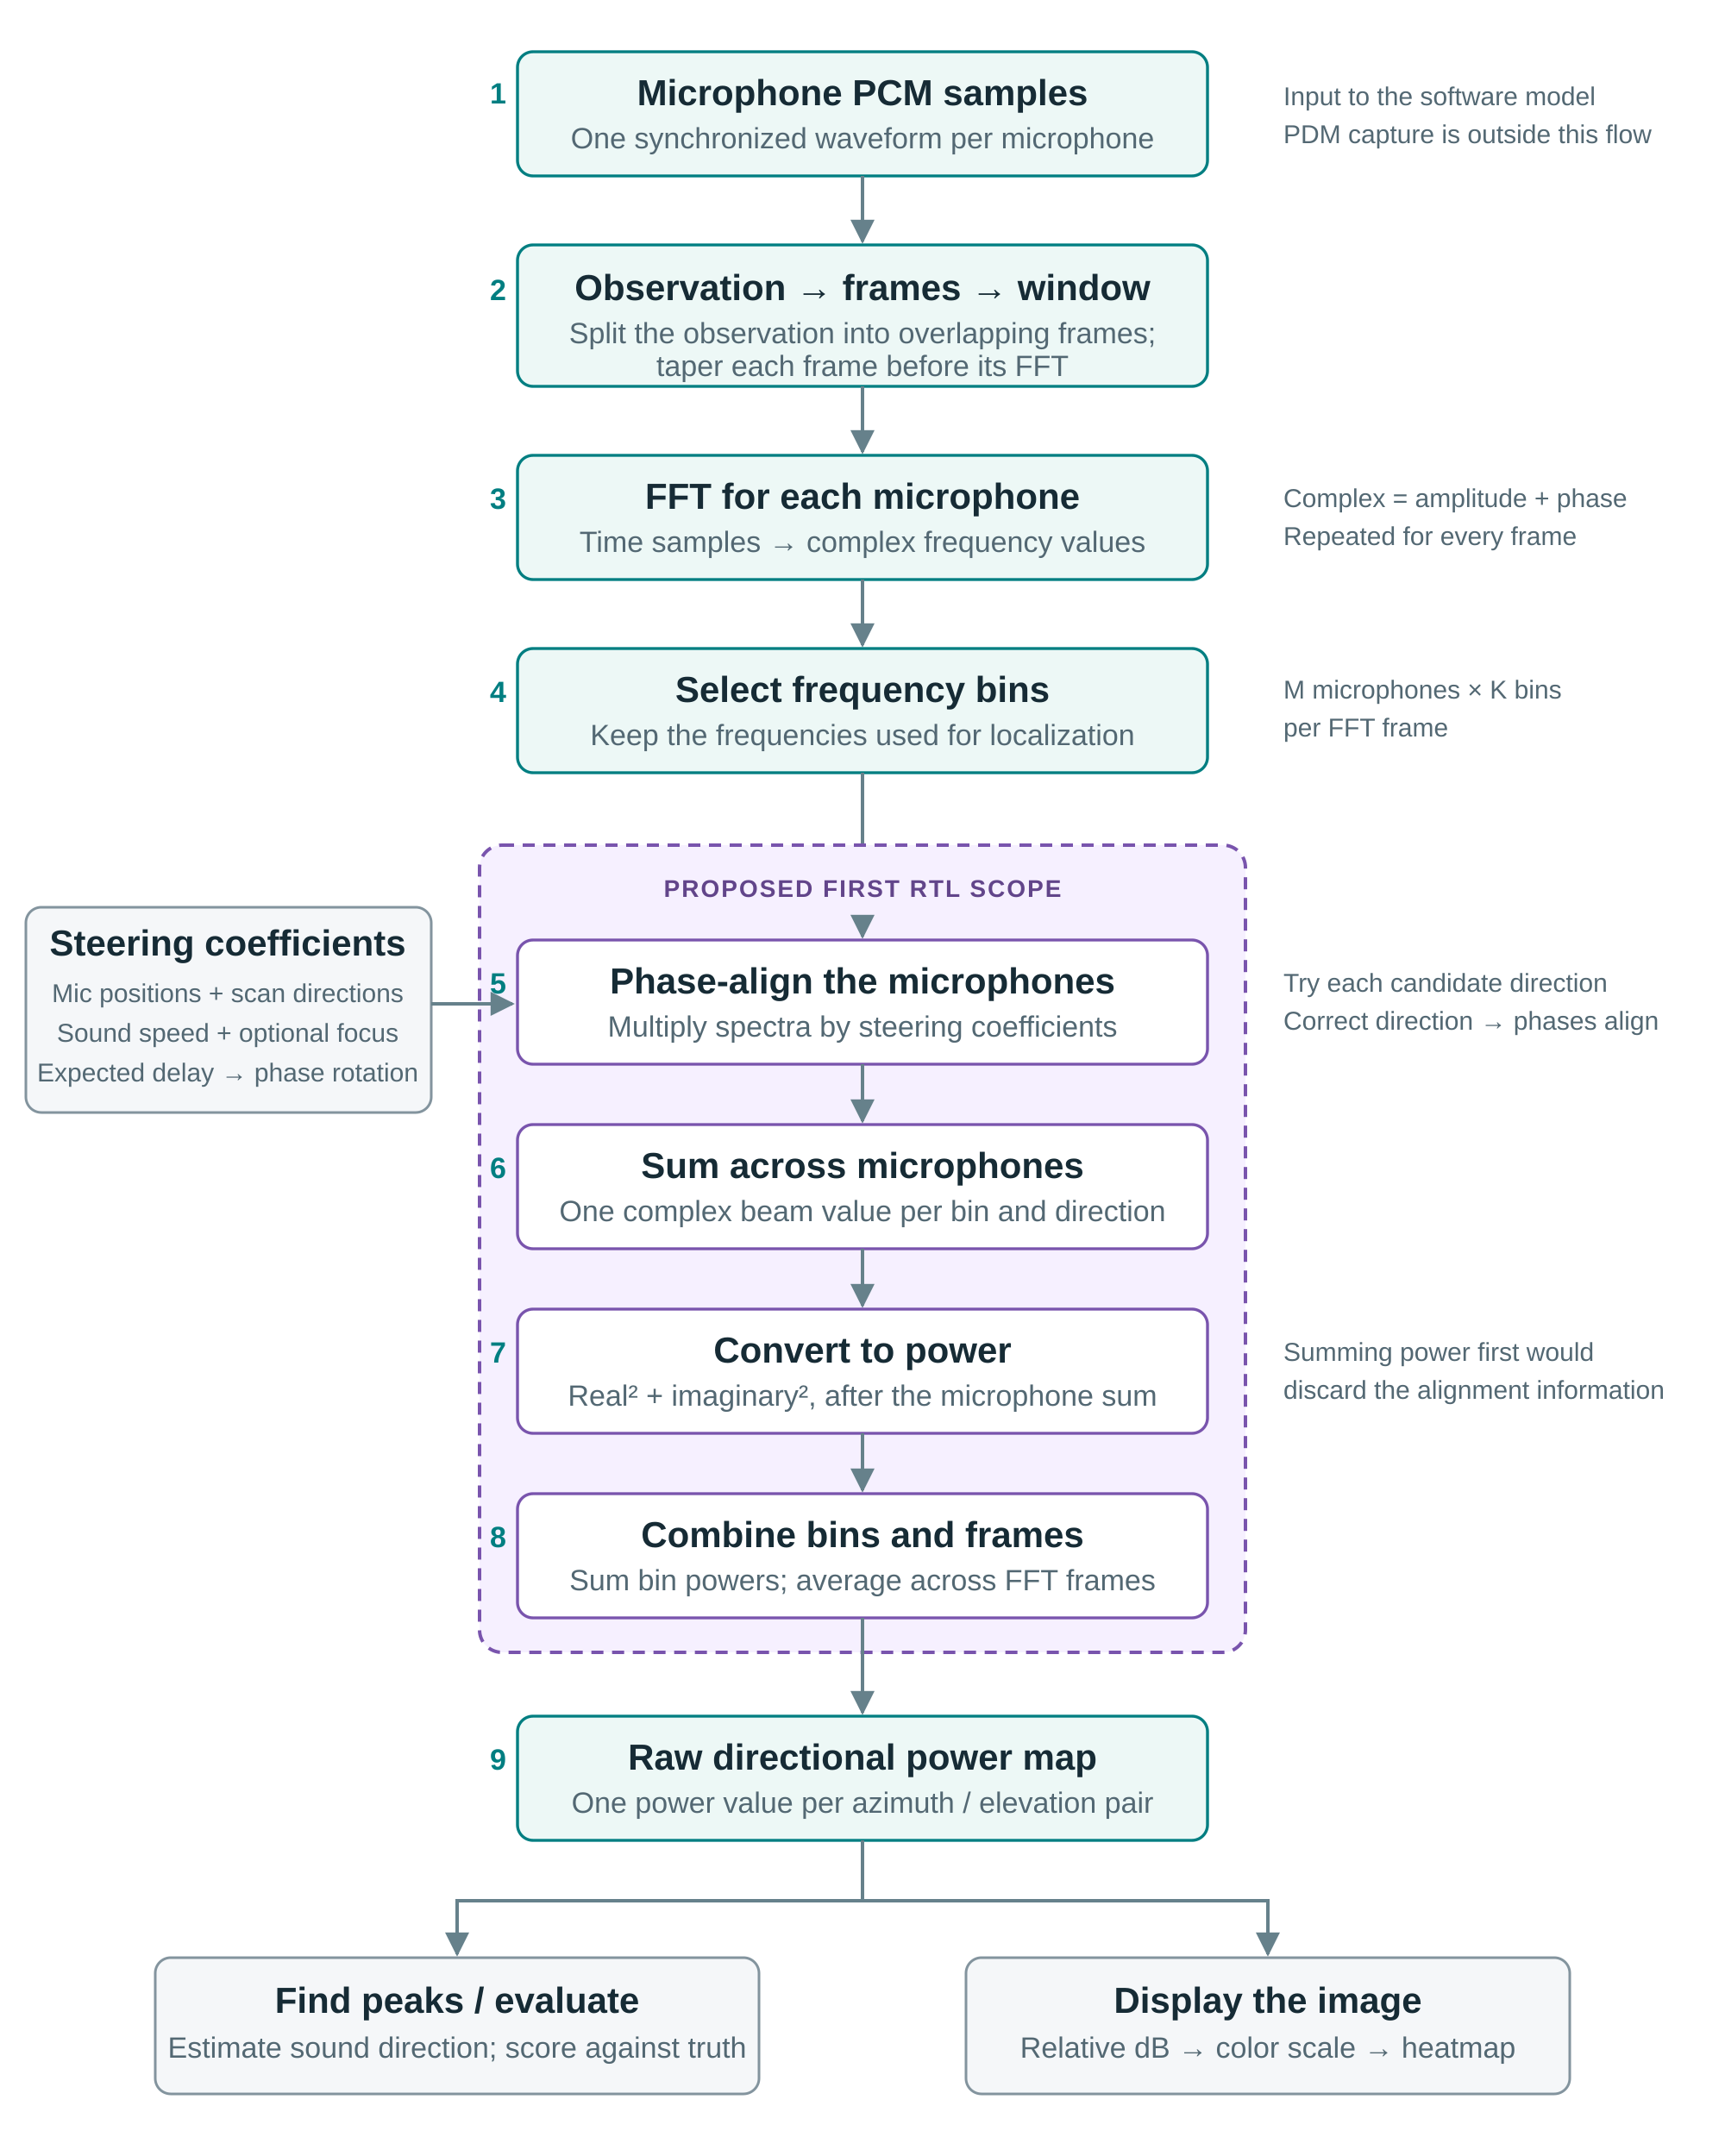
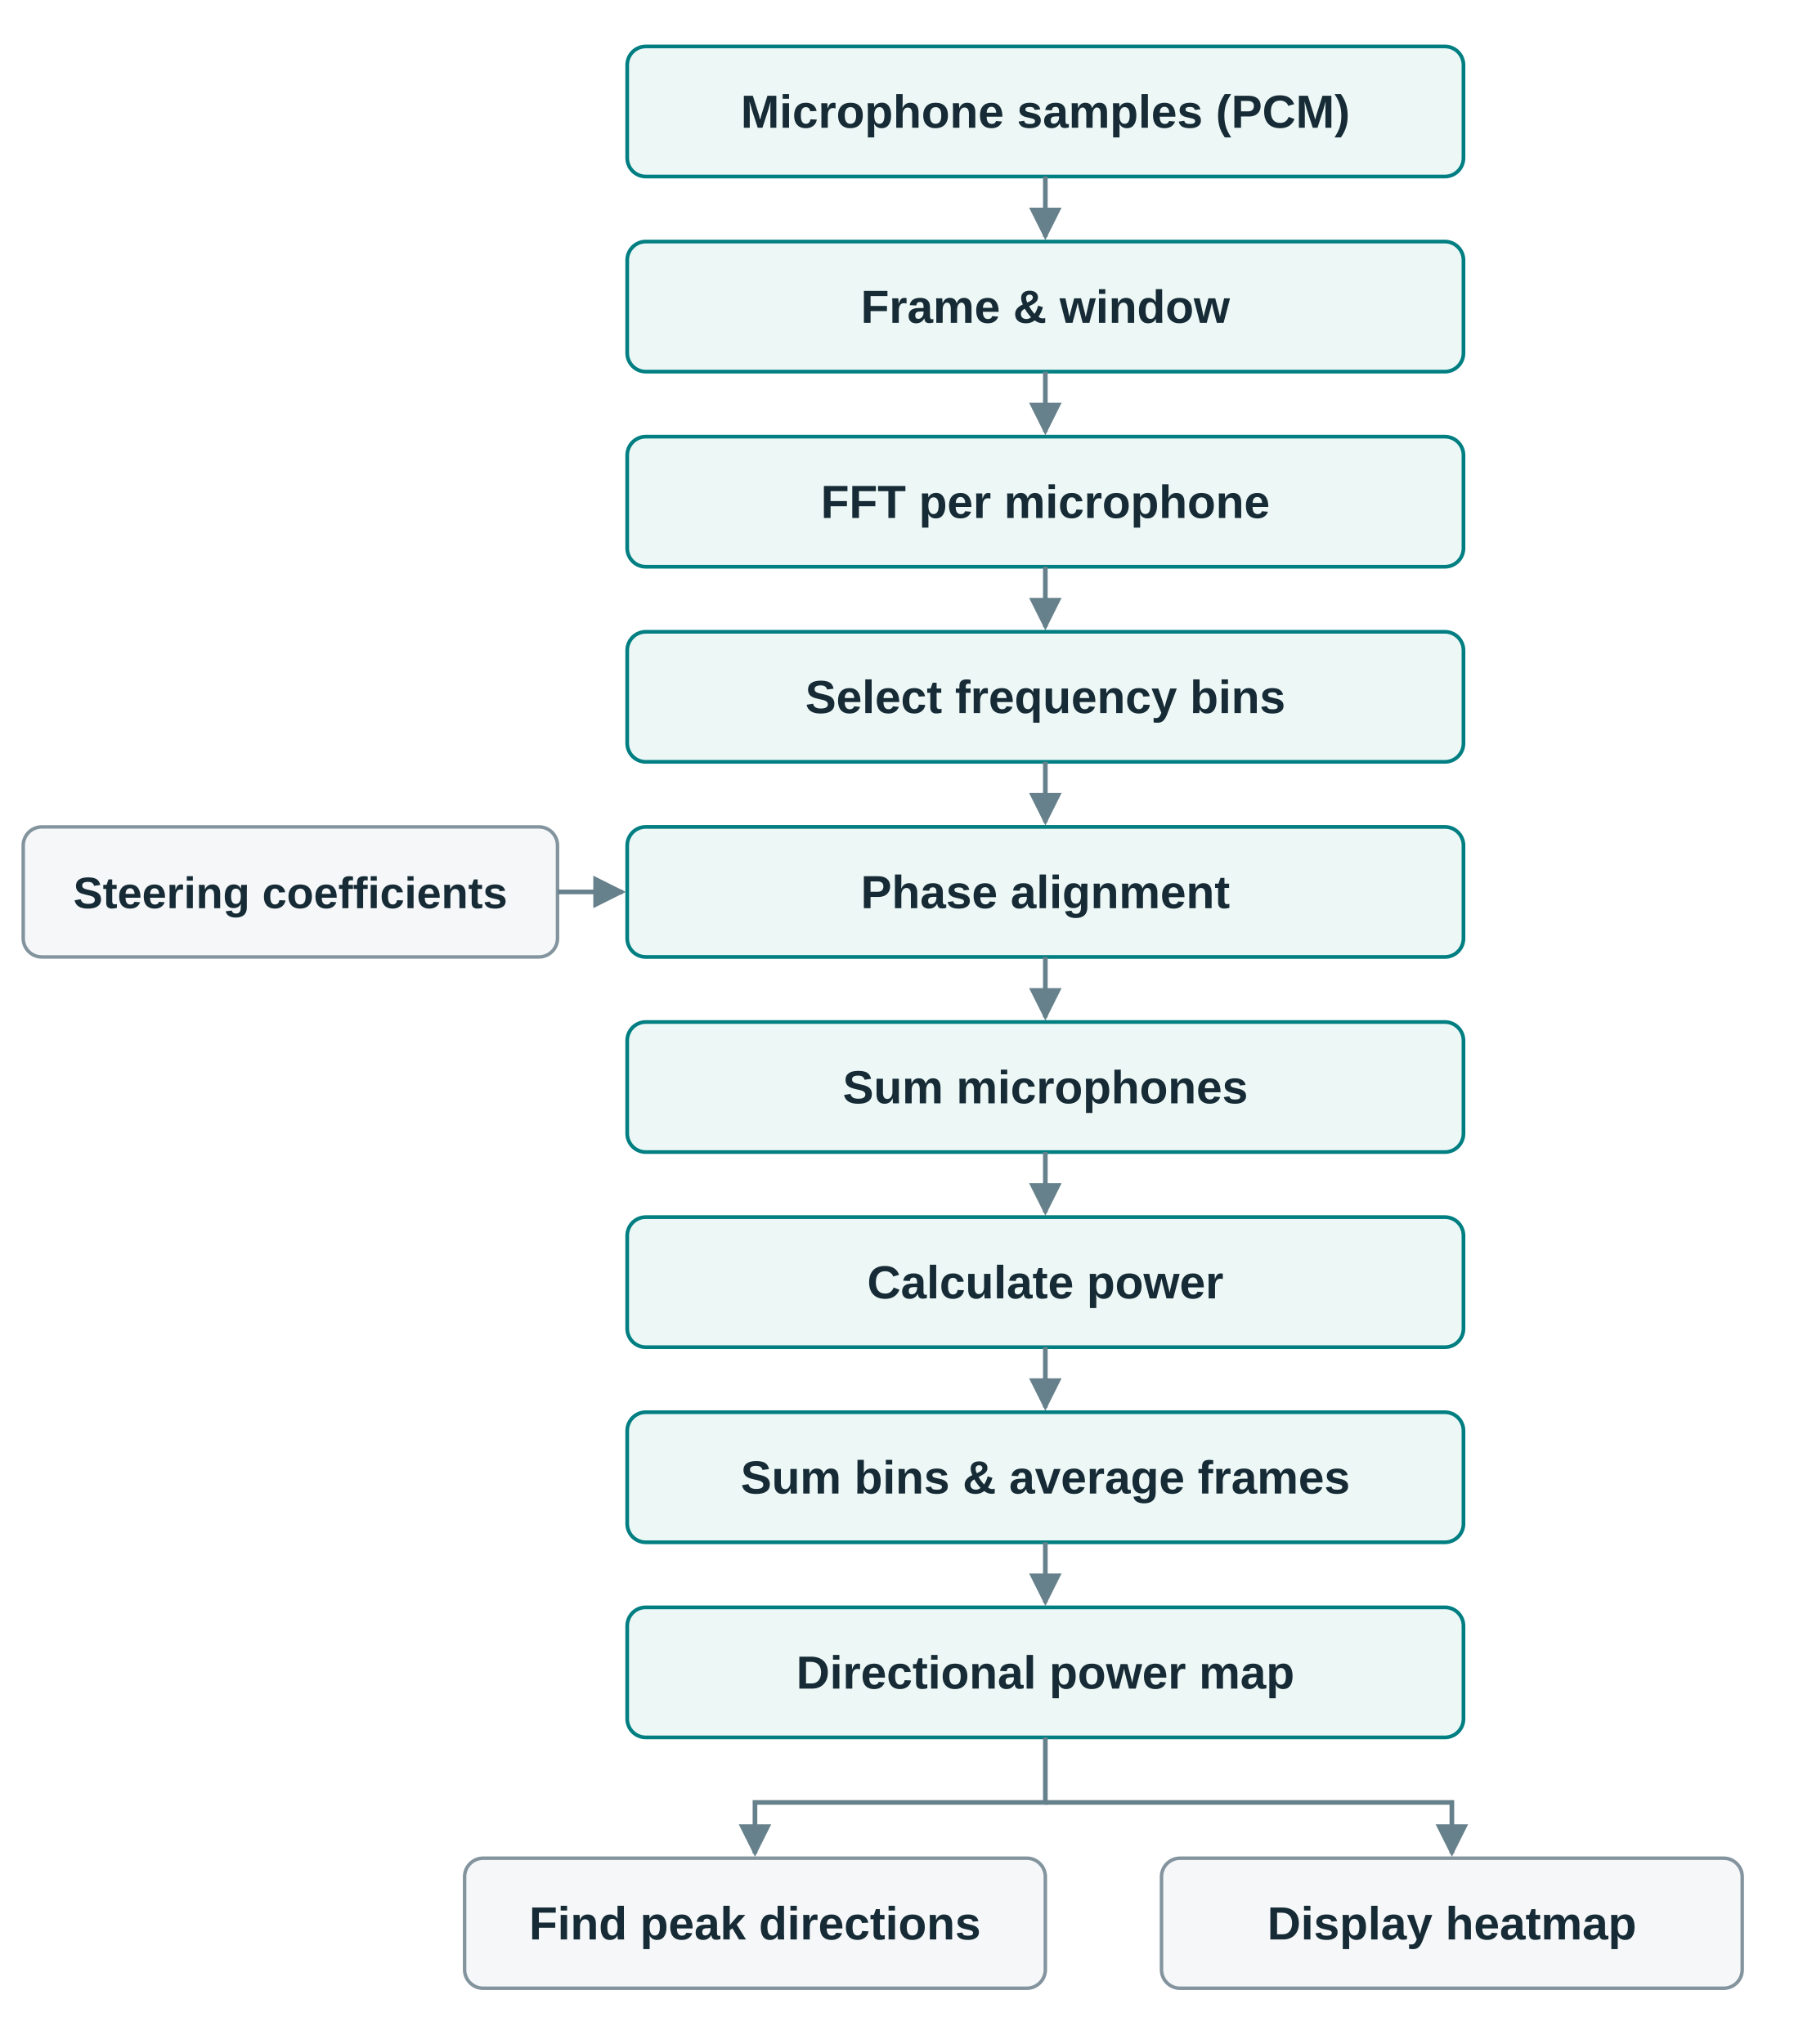
- <svg xmlns="http://www.w3.org/2000/svg" viewBox="0 0 1000 1250" role="img" aria-labelledby="software-title software-desc">
+ <svg xmlns="http://www.w3.org/2000/svg" viewBox="0 0 780 880" role="img" aria-labelledby="title desc">
  <defs>
-     <marker id="arrow" viewBox="0 0 10 10" refX="9" refY="5" markerWidth="7" markerHeight="7" orient="auto-start-reverse">
+     <marker id="arrow" viewBox="0 0 10 10" refX="9" refY="5" markerWidth="7" markerHeight="7" orient="auto">
      <path d="M0 0L10 5L0 10Z" fill="#66818b" />
    </marker>
  </defs>
-   <style>text{font-family:Segoe UI,Arial,sans-serif;fill:#162b35}.title{font-size:21px;font-weight:650}.body{font-size:17px;fill:#536873}.small{font-size:15px;fill:#536873}.label{font-size:14px;font-weight:650;letter-spacing:1px;fill:#62458a}.block{fill:#edf8f6;stroke:#007e81;stroke-width:1.7}.support{fill:#f5f7f9;stroke:#83949e;stroke-width:1.5}.rtlblock{fill:white;stroke:#7954ad;stroke-width:1.7}.arrow{fill:none;stroke:#66818b;stroke-width:2;marker-end:url(#arrow)}.badge{fill:#007e81;font-size:17px;font-weight:700}</style>
-   <rect width="1000" height="1250" fill="white" />
-   <rect x="300" y="30" width="400" height="72" rx="9" class="block" />
-   <text x="284" y="60" class="badge">1</text>
-   <text x="500" y="61" text-anchor="middle" class="title">Microphone PCM samples</text>
-   <text x="500" y="86" text-anchor="middle" class="body">One synchronized waveform per microphone</text>
-   <text x="744" y="61" class="small">Input to the software model</text>
-   <text x="744" y="83" class="small">PDM capture is outside this flow</text>
-   <path d="M500 102V140" class="arrow" />
-   <rect x="300" y="142" width="400" height="82" rx="9" class="block" />
-   <text x="284" y="174" class="badge">2</text>
-   <text x="500" y="174" text-anchor="middle" class="title">Observation → frames → window</text>
-   <text x="500" y="199" text-anchor="middle" class="body">Split the observation into overlapping frames;</text>
-   <text x="500" y="218" text-anchor="middle" class="body">taper each frame before its FFT</text>
-   <path d="M500 224V262" class="arrow" />
-   <rect x="300" y="264" width="400" height="72" rx="9" class="block" />
-   <text x="284" y="295" class="badge">3</text>
-   <text x="500" y="295" text-anchor="middle" class="title">FFT for each microphone</text>
-   <text x="500" y="320" text-anchor="middle" class="body">Time samples → complex frequency values</text>
-   <text x="744" y="294" class="small">Complex = amplitude + phase</text>
-   <text x="744" y="316" class="small">Repeated for every frame</text>
-   <path d="M500 336V374" class="arrow" />
-   <rect x="300" y="376" width="400" height="72" rx="9" class="block" />
-   <text x="284" y="407" class="badge">4</text>
-   <text x="500" y="407" text-anchor="middle" class="title">Select frequency bins</text>
-   <text x="500" y="432" text-anchor="middle" class="body">Keep the frequencies used for localization</text>
-   <text x="744" y="405" class="small">M microphones × K bins</text>
-   <text x="744" y="427" class="small">per FFT frame</text>
-   <path d="M500 448V543" class="arrow" />
-   <rect x="278" y="490" width="444" height="468" rx="13" fill="#f6f0ff" stroke="#7954ad" stroke-width="2" stroke-dasharray="7 5" />
-   <path d="M500 532V543" class="arrow" />
-   <text x="500" y="520" text-anchor="middle" class="label">PROPOSED FIRST RTL SCOPE</text>
-   <rect x="300" y="545" width="400" height="72" rx="9" class="rtlblock" />
-   <text x="284" y="576" class="badge">5</text>
-   <text x="500" y="576" text-anchor="middle" class="title">Phase-align the microphones</text>
-   <text x="500" y="601" text-anchor="middle" class="body">Multiply spectra by steering coefficients</text>
-   <rect x="15" y="526" width="235" height="119" rx="9" class="support" />
-   <text x="132" y="554" text-anchor="middle" class="title">Steering coefficients</text>
-   <text x="132" y="581" text-anchor="middle" class="small">Mic positions + scan directions</text>
-   <text x="132" y="604" text-anchor="middle" class="small">Sound speed + optional focus</text>
-   <text x="132" y="627" text-anchor="middle" class="small">Expected delay → phase rotation</text>
-   <path d="M250 582H297" class="arrow" />
-   <text x="744" y="575" class="small">Try each candidate direction</text>
-   <text x="744" y="597" class="small">Correct direction → phases align</text>
-   <path d="M500 617V650" class="arrow" />
-   <rect x="300" y="652" width="400" height="72" rx="9" class="rtlblock" />
-   <text x="284" y="683" class="badge">6</text>
-   <text x="500" y="683" text-anchor="middle" class="title">Sum across microphones</text>
-   <text x="500" y="708" text-anchor="middle" class="body">One complex beam value per bin and direction</text>
-   <path d="M500 724V757" class="arrow" />
-   <rect x="300" y="759" width="400" height="72" rx="9" class="rtlblock" />
-   <text x="284" y="790" class="badge">7</text>
-   <text x="500" y="790" text-anchor="middle" class="title">Convert to power</text>
-   <text x="500" y="815" text-anchor="middle" class="body">Real² + imaginary², after the microphone sum</text>
-   <text x="744" y="789" class="small">Summing power first would</text>
-   <text x="744" y="811" class="small">discard the alignment information</text>
-   <path d="M500 831V864" class="arrow" />
-   <rect x="300" y="866" width="400" height="72" rx="9" class="rtlblock" />
-   <text x="284" y="897" class="badge">8</text>
-   <text x="500" y="897" text-anchor="middle" class="title">Combine bins and frames</text>
-   <text x="500" y="922" text-anchor="middle" class="body">Sum bin powers; average across FFT frames</text>
-   <path d="M500 938V993" class="arrow" />
-   <rect x="300" y="995" width="400" height="72" rx="9" class="block" />
-   <text x="284" y="1026" class="badge">9</text>
-   <text x="500" y="1026" text-anchor="middle" class="title">Raw directional power map</text>
-   <text x="500" y="1051" text-anchor="middle" class="body">One power value per azimuth / elevation pair</text>
-   <path d="M500 1067V1102H265V1133" class="arrow" />
-   <path d="M500 1102H735V1133" class="arrow" />
-   <rect x="90" y="1135" width="350" height="79" rx="9" class="support" />
-   <text x="265" y="1167" text-anchor="middle" class="title">Find peaks / evaluate</text>
-   <text x="265" y="1193" text-anchor="middle" class="body">Estimate sound direction; score against truth</text>
-   <rect x="560" y="1135" width="350" height="79" rx="9" class="support" />
-   <text x="735" y="1167" text-anchor="middle" class="title">Display the image</text>
-   <text x="735" y="1193" text-anchor="middle" class="body">Relative dB → color scale → heatmap</text>
+   <style>text{font:600 20px 'Segoe UI',Arial,sans-serif;fill:#162b35}.block{fill:#edf8f6;stroke:#007e81;stroke-width:1.6}.side{fill:#f5f7f9;stroke:#83949e;stroke-width:1.5}.arrow{fill:none;stroke:#66818b;stroke-width:2;marker-end:url(#arrow)}</style>
+   <rect width="780" height="880" fill="white" />
+   <rect x="270" y="20" width="360" height="56" rx="8" class="block" />
+   <text x="450" y="55" text-anchor="middle">Microphone samples (PCM)</text>
+   <path d="M450 76V102" class="arrow" />
+   <rect x="270" y="104" width="360" height="56" rx="8" class="block" />
+   <text x="450" y="139" text-anchor="middle">Frame &amp; window</text>
+   <path d="M450 160V186" class="arrow" />
+   <rect x="270" y="188" width="360" height="56" rx="8" class="block" />
+   <text x="450" y="223" text-anchor="middle">FFT per microphone</text>
+   <path d="M450 244V270" class="arrow" />
+   <rect x="270" y="272" width="360" height="56" rx="8" class="block" />
+   <text x="450" y="307" text-anchor="middle">Select frequency bins</text>
+   <path d="M450 328V354" class="arrow" />
+   <rect x="270" y="356" width="360" height="56" rx="8" class="block" />
+   <text x="450" y="391" text-anchor="middle">Phase alignment</text>
+   <path d="M450 412V438" class="arrow" />
+   <rect x="270" y="440" width="360" height="56" rx="8" class="block" />
+   <text x="450" y="475" text-anchor="middle">Sum microphones</text>
+   <path d="M450 496V522" class="arrow" />
+   <rect x="270" y="524" width="360" height="56" rx="8" class="block" />
+   <text x="450" y="559" text-anchor="middle">Calculate power</text>
+   <path d="M450 580V606" class="arrow" />
+   <rect x="270" y="608" width="360" height="56" rx="8" class="block" />
+   <text x="450" y="643" text-anchor="middle">Sum bins &amp; average frames</text>
+   <path d="M450 664V690" class="arrow" />
+   <rect x="270" y="692" width="360" height="56" rx="8" class="block" />
+   <text x="450" y="727" text-anchor="middle">Directional power map</text>
+   <rect x="10" y="356" width="230" height="56" rx="8" class="side" />
+   <text x="125" y="391" text-anchor="middle" style="font-size:19px">Steering coefficients</text>
+   <path d="M240 384H268" class="arrow" />
+   <path d="M450 748V776H325V798" class="arrow" />
+   <path d="M450 776H625V798" class="arrow" />
+   <rect x="200" y="800" width="250" height="56" rx="8" class="side" />
+   <text x="325" y="835" text-anchor="middle">Find peak directions</text>
+   <rect x="500" y="800" width="250" height="56" rx="8" class="side" />
+   <text x="625" y="835" text-anchor="middle">Display heatmap</text>
</svg>
